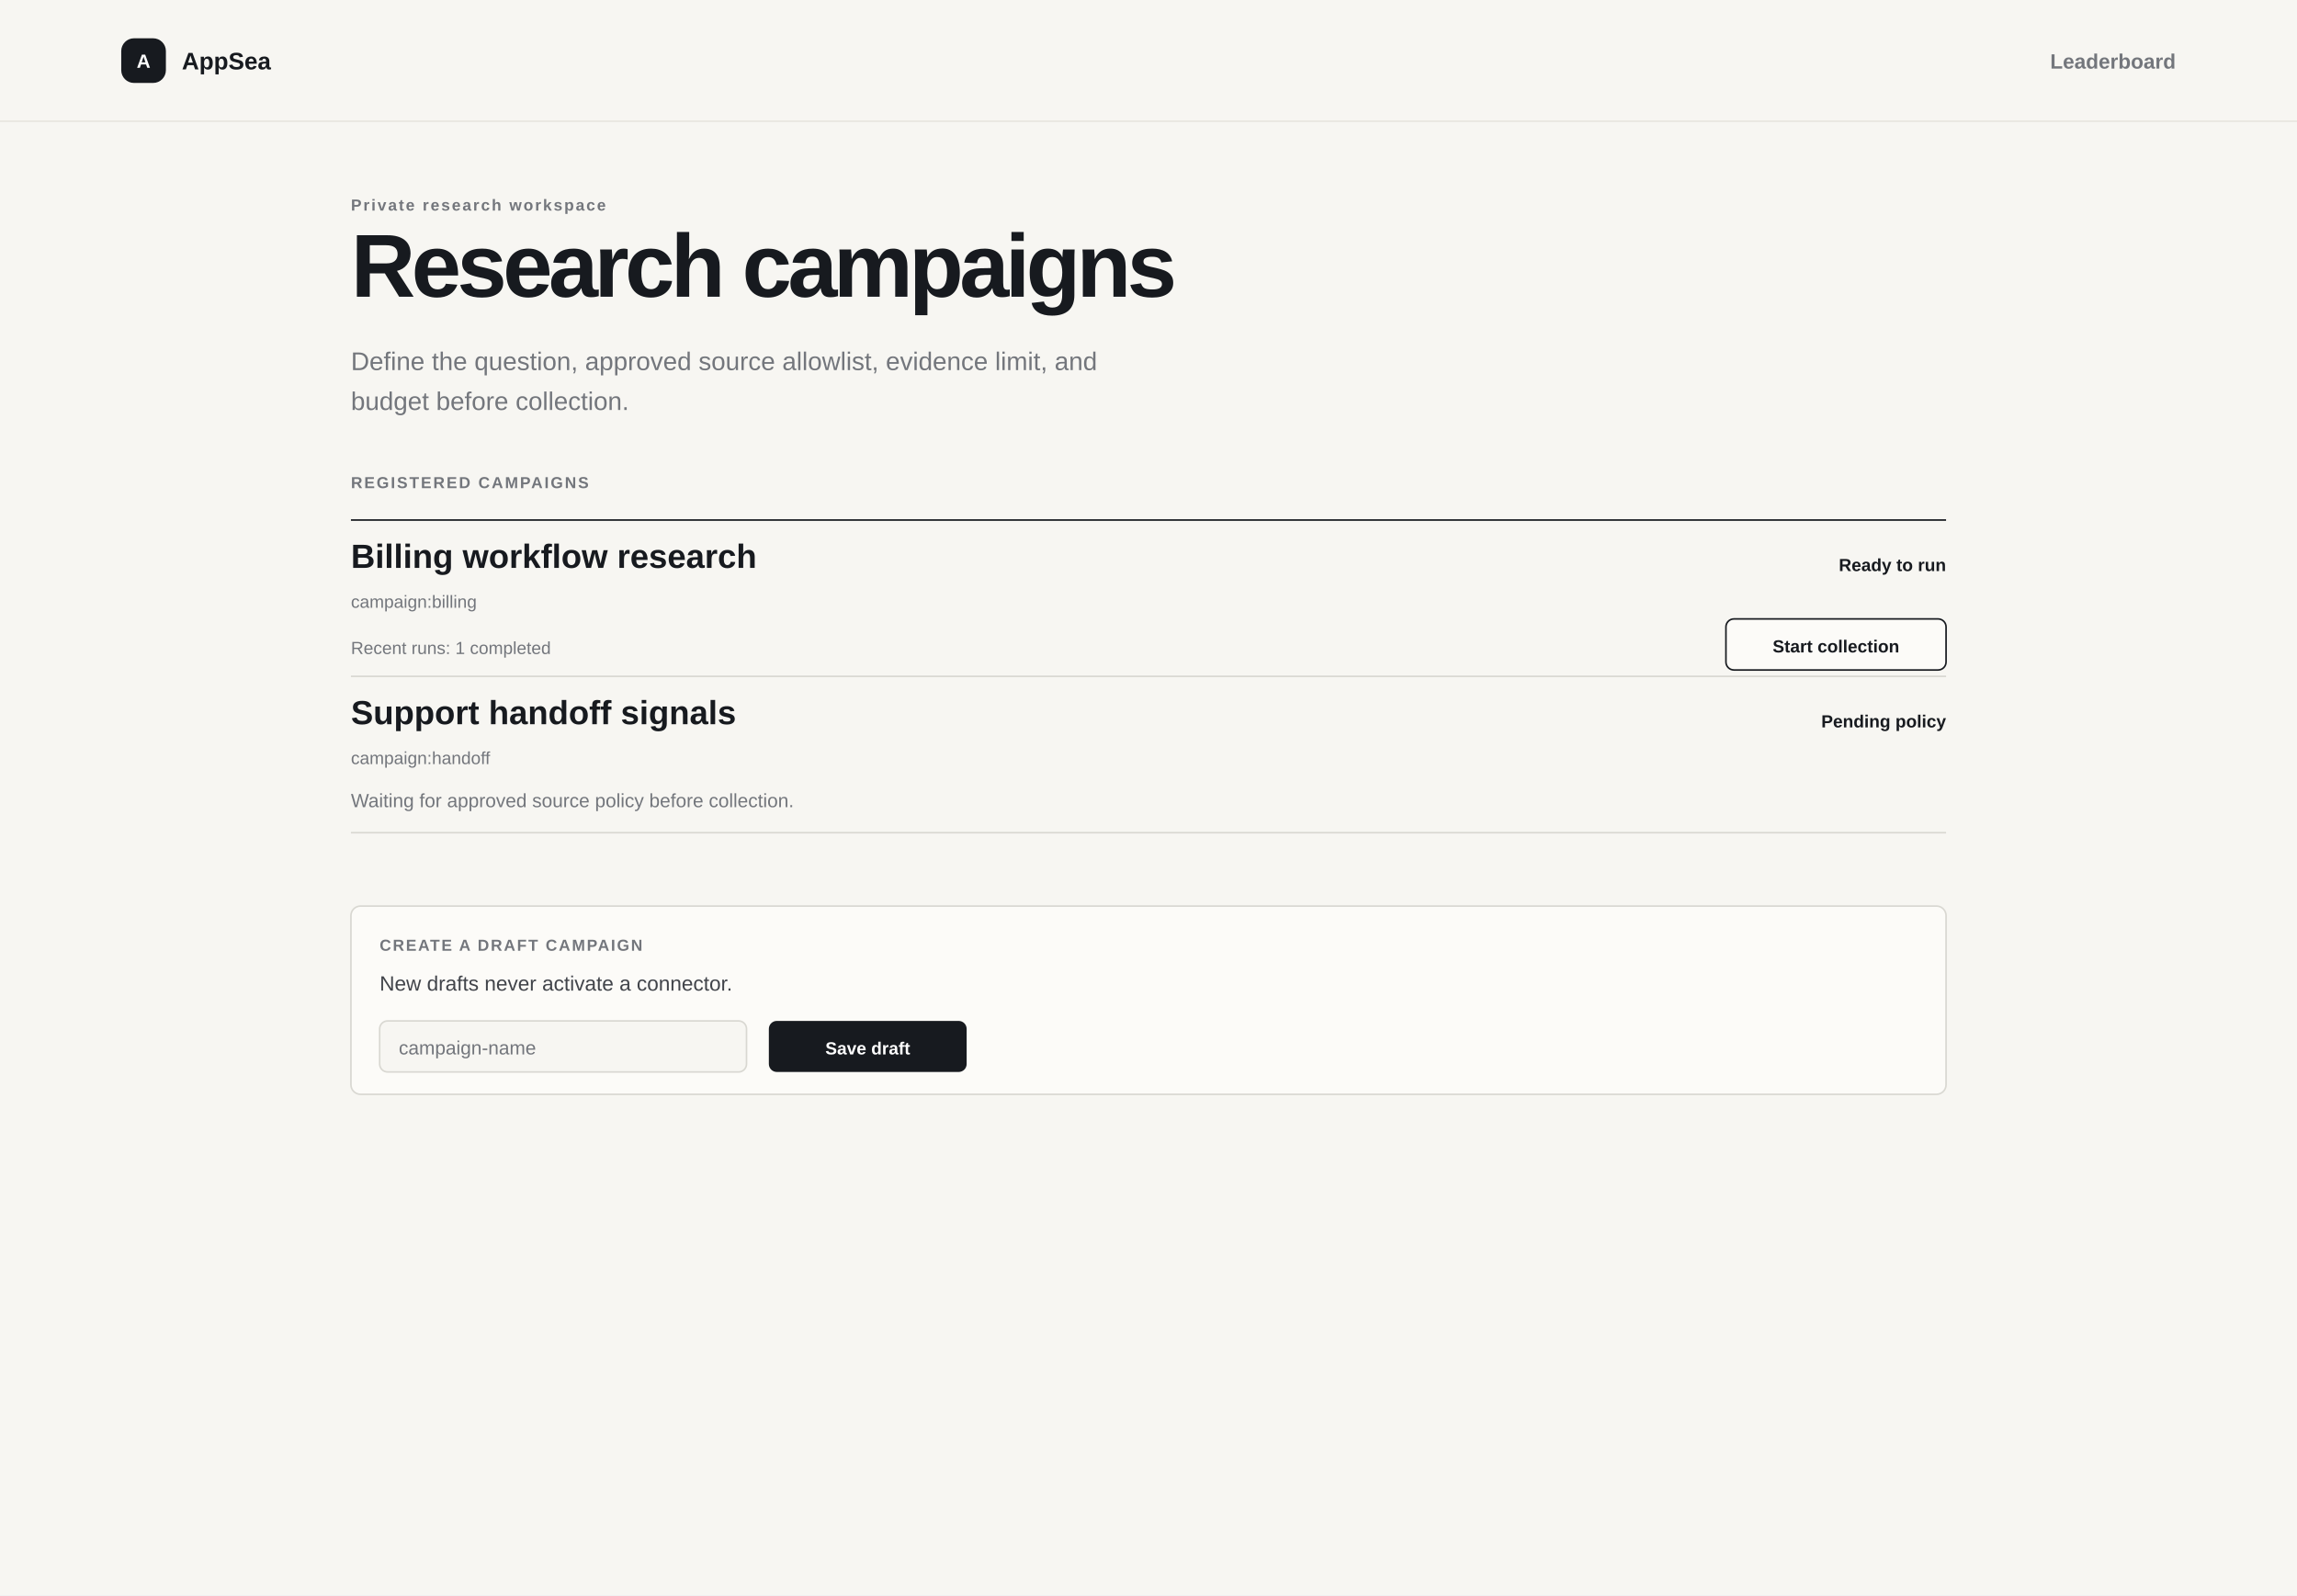
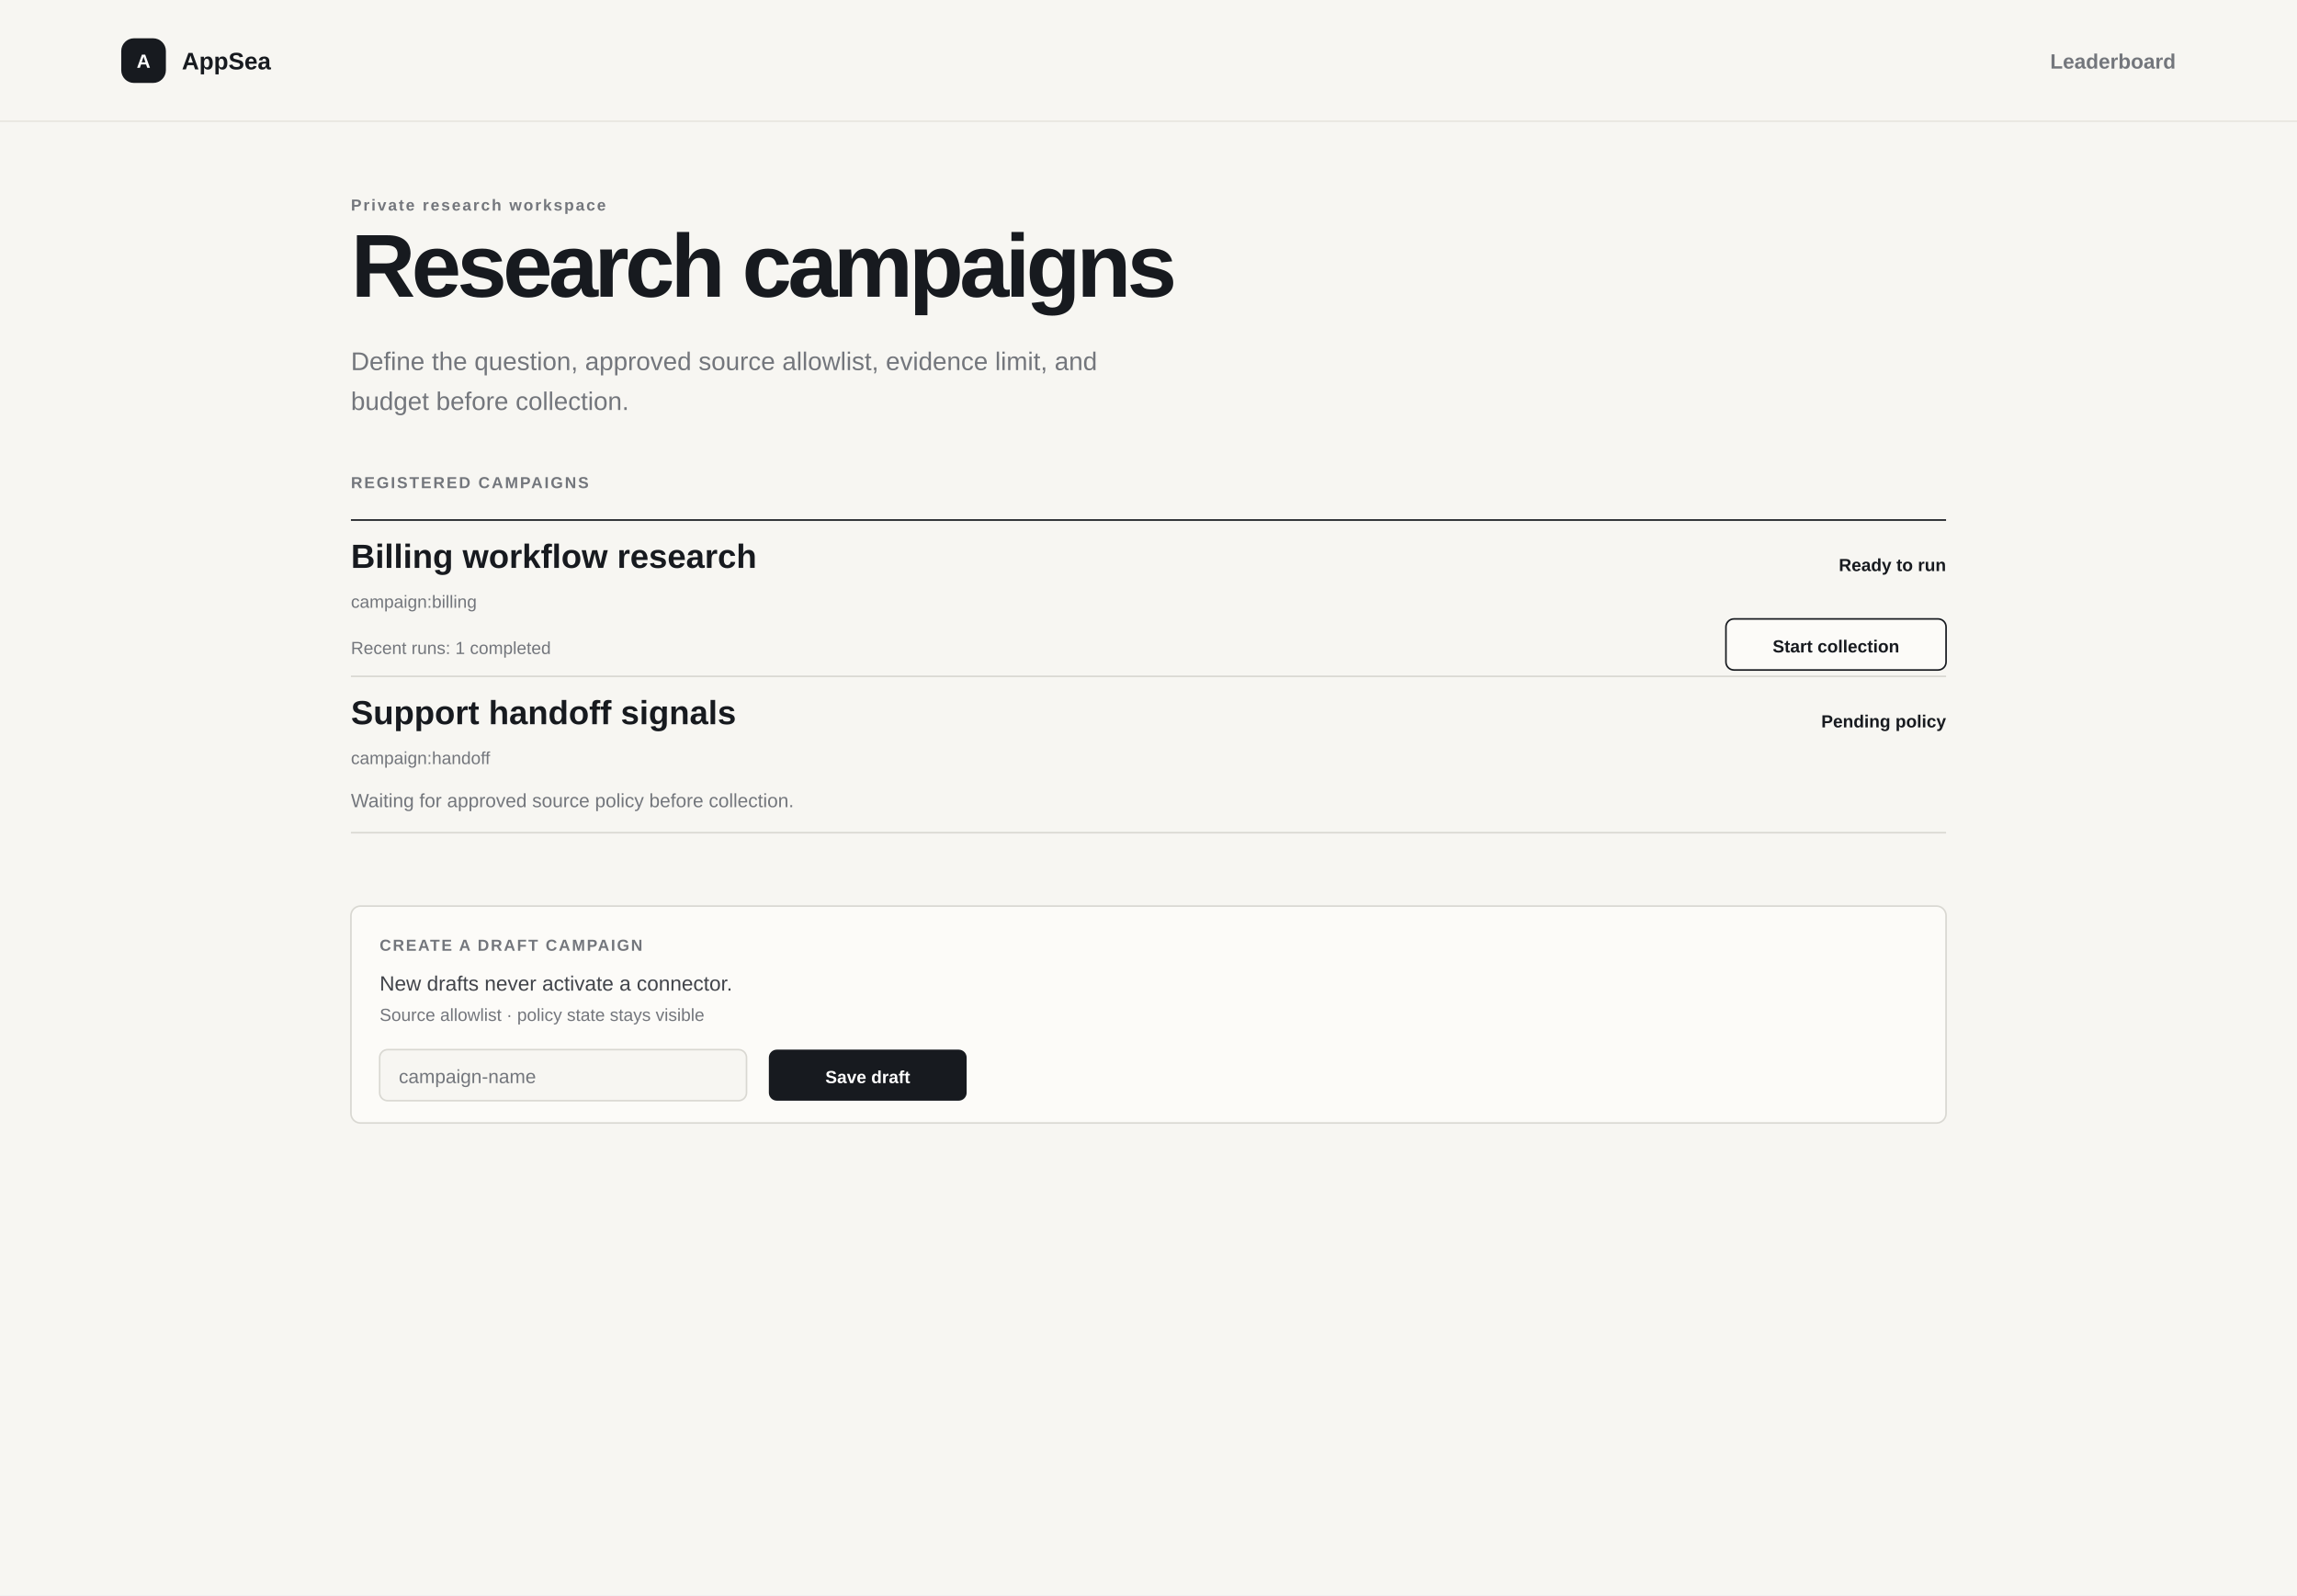
<svg xmlns="http://www.w3.org/2000/svg" width="1440" height="1000" viewBox="0 0 1440 1000">
  <rect width="1440" height="1000" fill="#f7f6f2" />
  <line x1="0" y1="76" x2="1440" y2="76" stroke="#e8e6df" stroke-width="1" />
  <rect x="76" y="24.0" width="28" height="28" rx="8" fill="#171a1f" />
  <text x="90.0" y="42.5" font-family="Arial, Helvetica, sans-serif" font-size="12" font-weight="700" fill="#ffffff" text-anchor="middle" letter-spacing="0">A</text>
  <text x="114" y="43.5" font-family="Arial, Helvetica, sans-serif" font-size="15" font-weight="700" fill="#171a1f" text-anchor="start" letter-spacing="0">AppSea</text>
  <text x="1364" y="43.0" font-family="Arial, Helvetica, sans-serif" font-size="13" font-weight="600" fill="#73767c" text-anchor="end" letter-spacing="0">Leaderboard</text>
  <text x="220" y="132" font-family="Arial, Helvetica, sans-serif" font-size="10" font-weight="700" fill="#73767c" text-anchor="start" letter-spacing="1.1">Private research workspace</text>
  <text x="220" y="186" font-family="Arial, Helvetica, sans-serif" font-size="56" font-weight="650" fill="#171a1f" text-anchor="start" letter-spacing="-2.5">Research campaigns</text>
  <text x="220" y="232" font-family="Arial, Helvetica, sans-serif" font-size="16" font-weight="400" fill="#73767c" text-anchor="start" letter-spacing="0">Define the question, approved source allowlist, evidence limit, and</text>
  <text x="220" y="257" font-family="Arial, Helvetica, sans-serif" font-size="16" font-weight="400" fill="#73767c" text-anchor="start" letter-spacing="0">budget before collection.</text>
  <text x="220" y="306" font-family="Arial, Helvetica, sans-serif" font-size="10" font-weight="700" fill="#73767c" text-anchor="start" letter-spacing="1.1">REGISTERED CAMPAIGNS</text>
  <line x1="220" y1="326" x2="1220" y2="326" stroke="#171a1f" stroke-width="1" />
  <text x="220" y="356" font-family="Arial, Helvetica, sans-serif" font-size="21" font-weight="650" fill="#171a1f" text-anchor="start" letter-spacing="0">Billing workflow research</text>
  <text x="220" y="381" font-family="Arial, Helvetica, sans-serif" font-size="11" font-weight="400" fill="#73767c" text-anchor="start" letter-spacing="0">campaign:billing</text>
  <text x="1220" y="358" font-family="Arial, Helvetica, sans-serif" font-size="11" font-weight="650" fill="#171a1f" text-anchor="end" letter-spacing="0">Ready to run</text>
  <rect x="1082" y="388" width="138" height="32" rx="5" fill="#fcfbf8" stroke="#171a1f" stroke-width="1" />
  <text x="1151.0" y="409" font-family="Arial, Helvetica, sans-serif" font-size="11" font-weight="650" fill="#171a1f" text-anchor="middle" letter-spacing="0">Start collection</text>
  <text x="220" y="410" font-family="Arial, Helvetica, sans-serif" font-size="11" font-weight="400" fill="#73767c" text-anchor="start" letter-spacing="0">Recent runs: 1 completed</text>
  <line x1="220" y1="424" x2="1220" y2="424" stroke="#d9d8d2" stroke-width="1" />
  <text x="220" y="454" font-family="Arial, Helvetica, sans-serif" font-size="21" font-weight="650" fill="#171a1f" text-anchor="start" letter-spacing="0">Support handoff signals</text>
  <text x="220" y="479" font-family="Arial, Helvetica, sans-serif" font-size="11" font-weight="400" fill="#73767c" text-anchor="start" letter-spacing="0">campaign:handoff</text>
  <text x="1220" y="456" font-family="Arial, Helvetica, sans-serif" font-size="11" font-weight="650" fill="#171a1f" text-anchor="end" letter-spacing="0">Pending policy</text>
  <text x="220" y="506" font-family="Arial, Helvetica, sans-serif" font-size="12" font-weight="400" fill="#73767c" text-anchor="start" letter-spacing="0">Waiting for approved source policy before collection.</text>
  <line x1="220" y1="522" x2="1220" y2="522" stroke="#d9d8d2" stroke-width="1" />
-   <rect x="220" y="568" width="1000" height="118" rx="6" fill="#fcfbf8" stroke="#d9d8d2" stroke-width="1" />
+   <rect x="220" y="568" width="1000" height="136" rx="6" fill="#fcfbf8" stroke="#d9d8d2" stroke-width="1" />
  <text x="238" y="596" font-family="Arial, Helvetica, sans-serif" font-size="10" font-weight="700" fill="#73767c" text-anchor="start" letter-spacing="1.0">CREATE A DRAFT CAMPAIGN</text>
  <text x="238" y="621" font-family="Arial, Helvetica, sans-serif" font-size="13" font-weight="400" fill="#41444a" text-anchor="start" letter-spacing="0">New drafts never activate a connector.</text>
-   <rect x="238" y="640" width="230" height="32" rx="5" fill="#f7f6f2" stroke="#d9d8d2" stroke-width="1" />
-   <text x="250" y="661" font-family="Arial, Helvetica, sans-serif" font-size="12" font-weight="400" fill="#73767c" text-anchor="start" letter-spacing="0">campaign-name</text>
-   <rect x="482" y="640" width="124" height="32" rx="5" fill="#171a1f" />
-   <text x="544" y="661" font-family="Arial, Helvetica, sans-serif" font-size="11" font-weight="650" fill="#ffffff" text-anchor="middle" letter-spacing="0">Save draft</text>
+   <text x="238" y="640" font-family="Arial, Helvetica, sans-serif" font-size="11" font-weight="400" fill="#73767c" text-anchor="start" letter-spacing="0">Source allowlist  ·  policy state stays visible</text>
+   <rect x="238" y="658" width="230" height="32" rx="5" fill="#f7f6f2" stroke="#d9d8d2" stroke-width="1" />
+   <text x="250" y="679" font-family="Arial, Helvetica, sans-serif" font-size="12" font-weight="400" fill="#73767c" text-anchor="start" letter-spacing="0">campaign-name</text>
+   <rect x="482" y="658" width="124" height="32" rx="5" fill="#171a1f" />
+   <text x="544" y="679" font-family="Arial, Helvetica, sans-serif" font-size="11" font-weight="650" fill="#ffffff" text-anchor="middle" letter-spacing="0">Save draft</text>
</svg>
